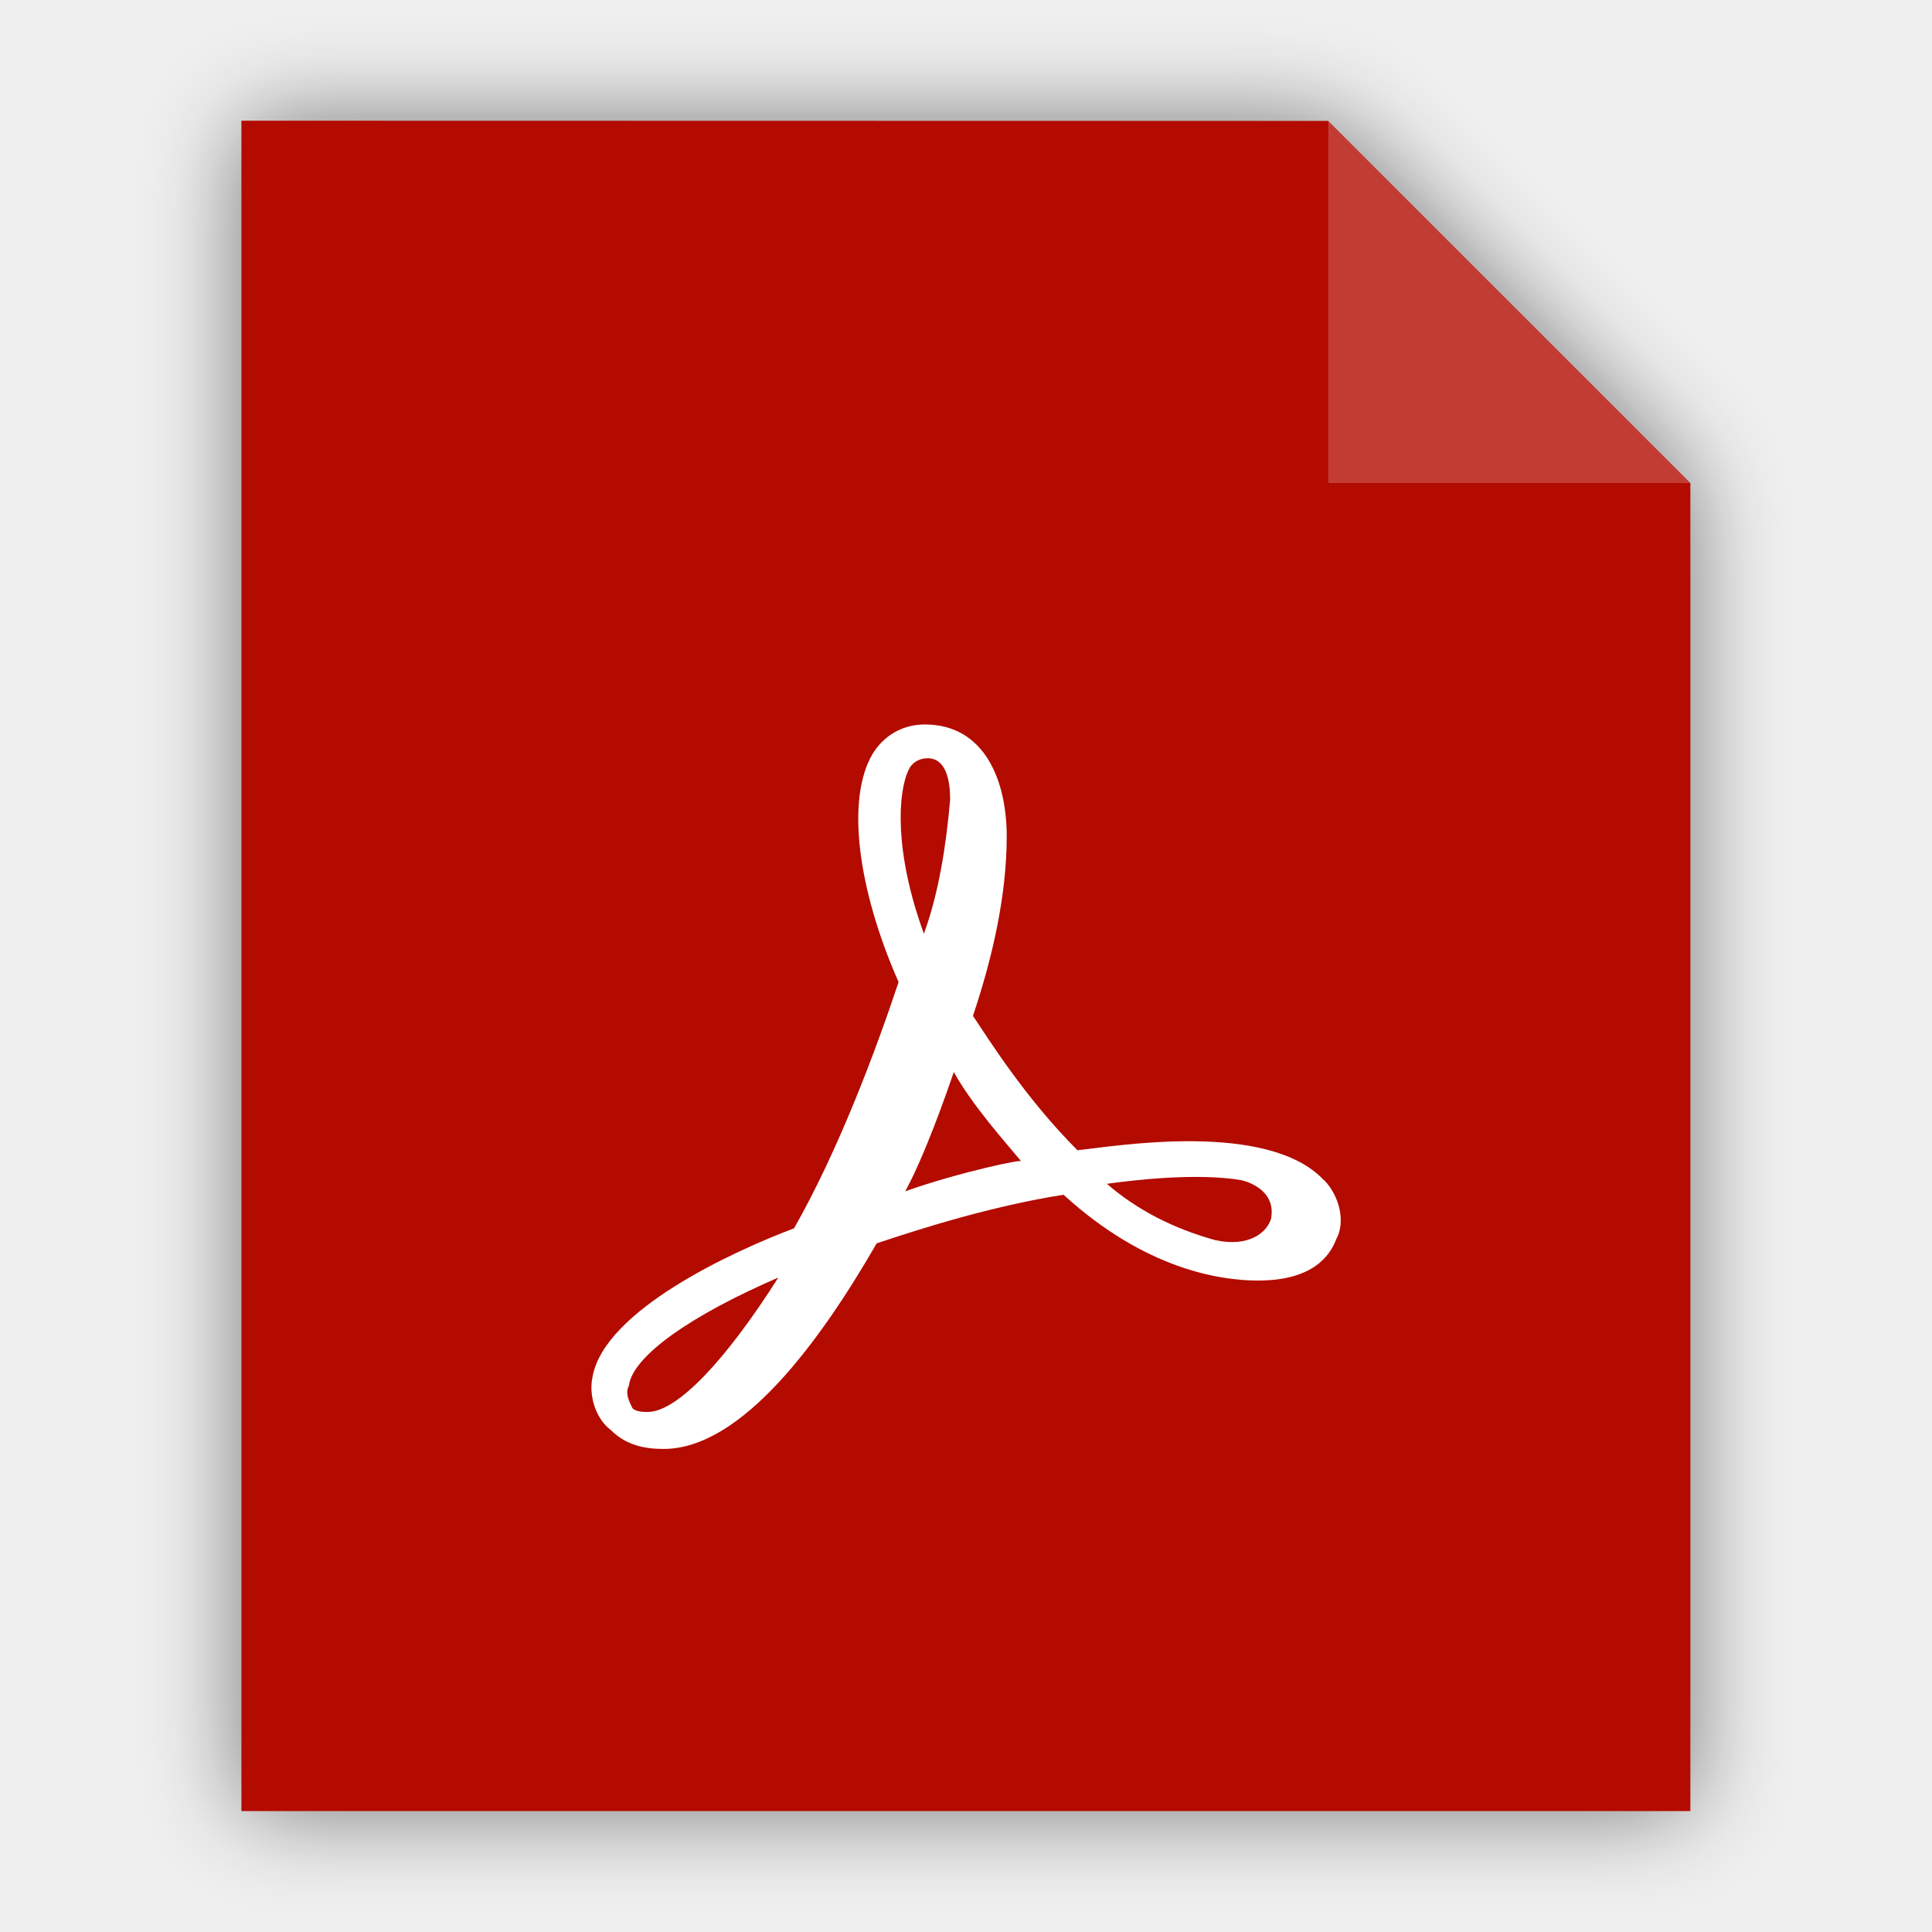
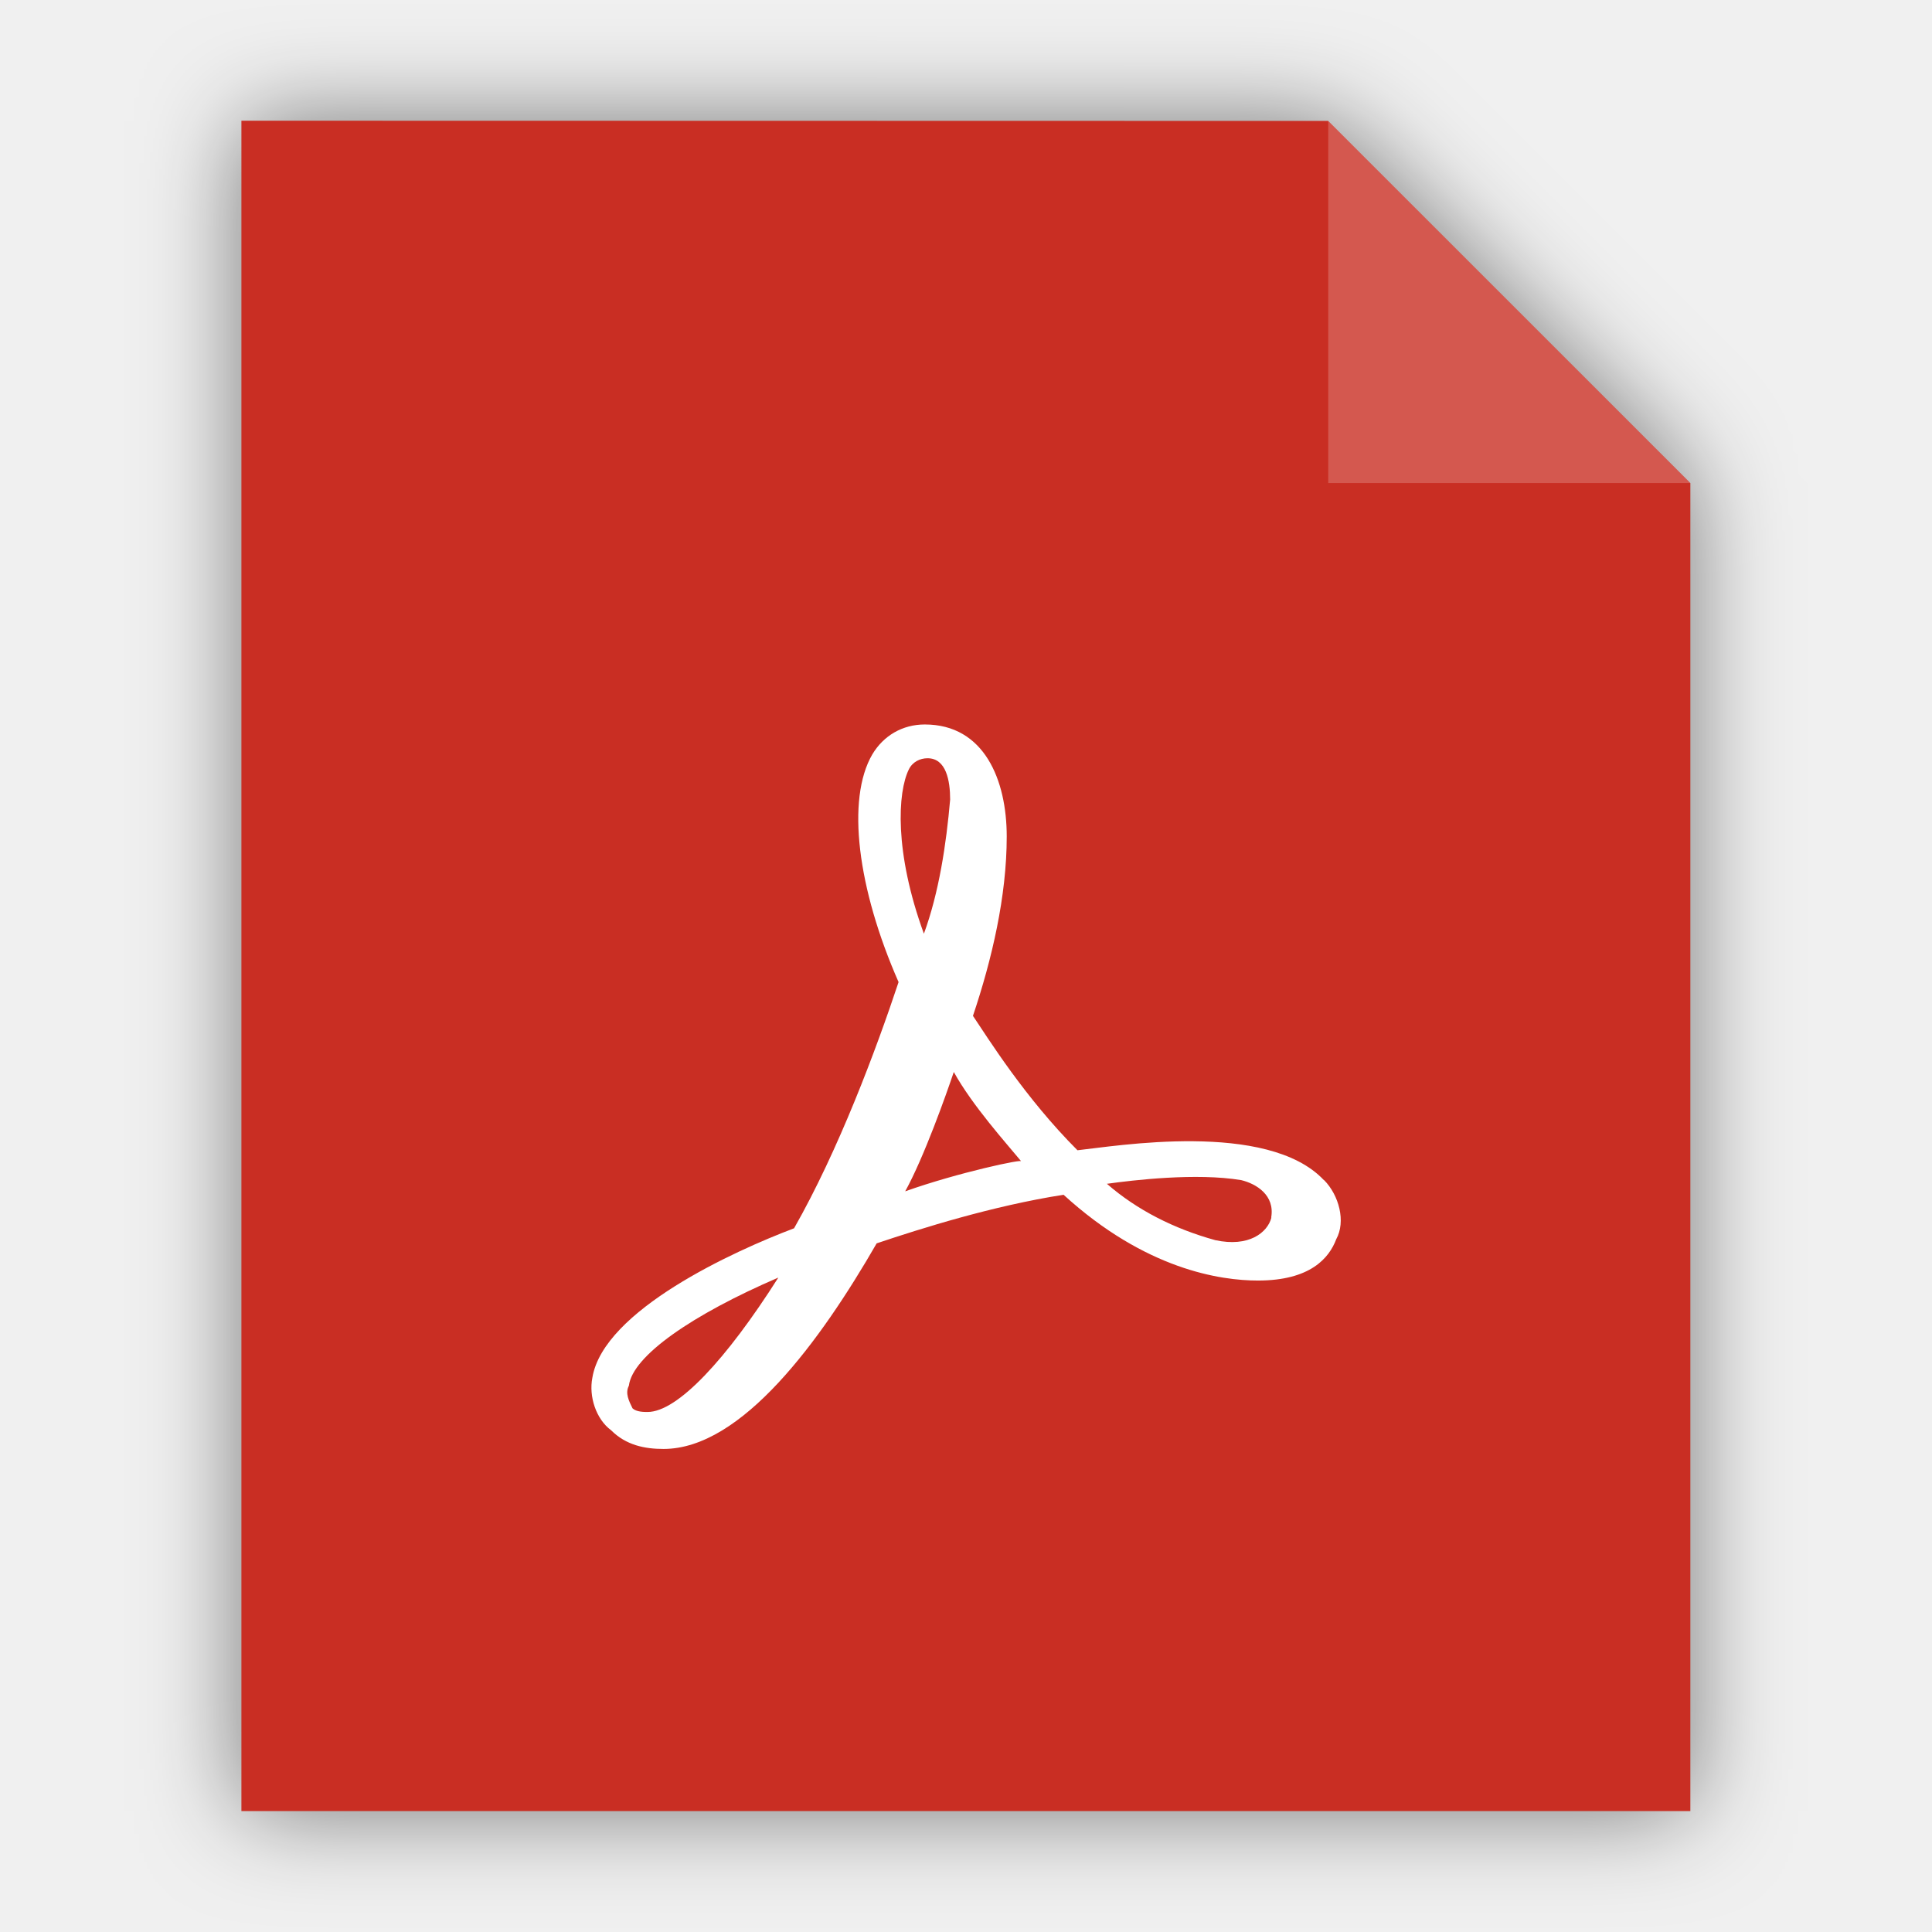
<svg xmlns="http://www.w3.org/2000/svg" id="svg8" version="1.1" viewBox="0 0 8.467 8.467" height="32" width="32">
  <defs id="defs2">
    <filter style="color-interpolation-filters:sRGB" id="filter33141" x="-0.081" width="1.163" y="-0.07" height="1.139">
      <feGaussianBlur stdDeviation="0.215" id="feGaussianBlur33143" />
    </filter>
  </defs>
  <g id="layer1">
    <path style="opacity:0.5;fill:#000000;fill-opacity:1;stroke:none;stroke-width:2.294;filter:url(#filter33141)" d="M 1.058,0.529 V 7.937 H 7.408 V 2.117 l -1.587,-1.587 z" id="path926-2" />
-     <path style="opacity:1;fill:#b30b00;fill-opacity:1;stroke:none;stroke-width:2.294" d="M 1.058,0.529 V 7.937 H 7.408 V 2.117 l -1.587,-1.587 z" id="path926" />
+     <path style="opacity:1;fill:#c92e23;fill-opacity:1;stroke:none;stroke-width:2.294" d="M 1.058,0.529 V 7.937 H 7.408 V 2.117 l -1.587,-1.587 z" id="path926" />
    <path style="opacity:0.2;fill:#ffffff;fill-opacity:1;stroke:none;stroke-width:2.294" d="M 5.821,0.529 V 2.117 h 1.587 z" id="path926-1" />
    <path class="st1" d="M 5.802,5.172 C 5.555,4.909 4.884,5.024 4.722,5.041 4.492,4.811 4.33,4.55 4.264,4.452 4.347,4.205 4.412,3.928 4.412,3.666 4.412,3.419 4.314,3.175 4.053,3.175 3.955,3.175 3.872,3.224 3.823,3.306 3.708,3.503 3.758,3.895 3.938,4.304 3.84,4.599 3.675,5.041 3.48,5.383 3.218,5.482 2.645,5.742 2.596,6.038 c -0.016,0.082 0.016,0.181 0.082,0.23 0.066,0.066 0.148,0.082 0.23,0.082 0.343,0 0.688,-0.474 0.934,-0.901 0.197,-0.066 0.507,-0.164 0.819,-0.213 0.359,0.328 0.688,0.376 0.852,0.376 0.23,0 0.312,-0.099 0.343,-0.181 0.043,-0.078 0.012,-0.193 -0.053,-0.259 z M 5.572,5.336 C 5.555,5.402 5.473,5.467 5.326,5.435 5.145,5.385 4.983,5.303 4.851,5.188 c 0.115,-0.016 0.392,-0.049 0.589,-0.016 0.066,0.016 0.148,0.066 0.131,0.164 z M 3.983,3.372 c 0.016,-0.033 0.049,-0.049 0.082,-0.049 0.082,0 0.099,0.099 0.099,0.181 C 4.147,3.7 4.115,3.912 4.049,4.092 3.918,3.733 3.934,3.471 3.983,3.372 Z M 3.967,5.221 C 4.049,5.073 4.147,4.796 4.18,4.698 c 0.082,0.148 0.23,0.312 0.296,0.392 0.016,-0.014 -0.279,0.049 -0.509,0.131 z M 3.411,5.599 C 3.183,5.958 2.969,6.188 2.838,6.188 c -0.016,0 -0.049,0 -0.066,-0.016 -0.016,-0.033 -0.033,-0.066 -0.016,-0.099 0.016,-0.131 0.279,-0.312 0.655,-0.474 z" id="path6" style="fill:#ffffff;fill-opacity:1;stroke-width:0.021" />
  </g>
</svg>
